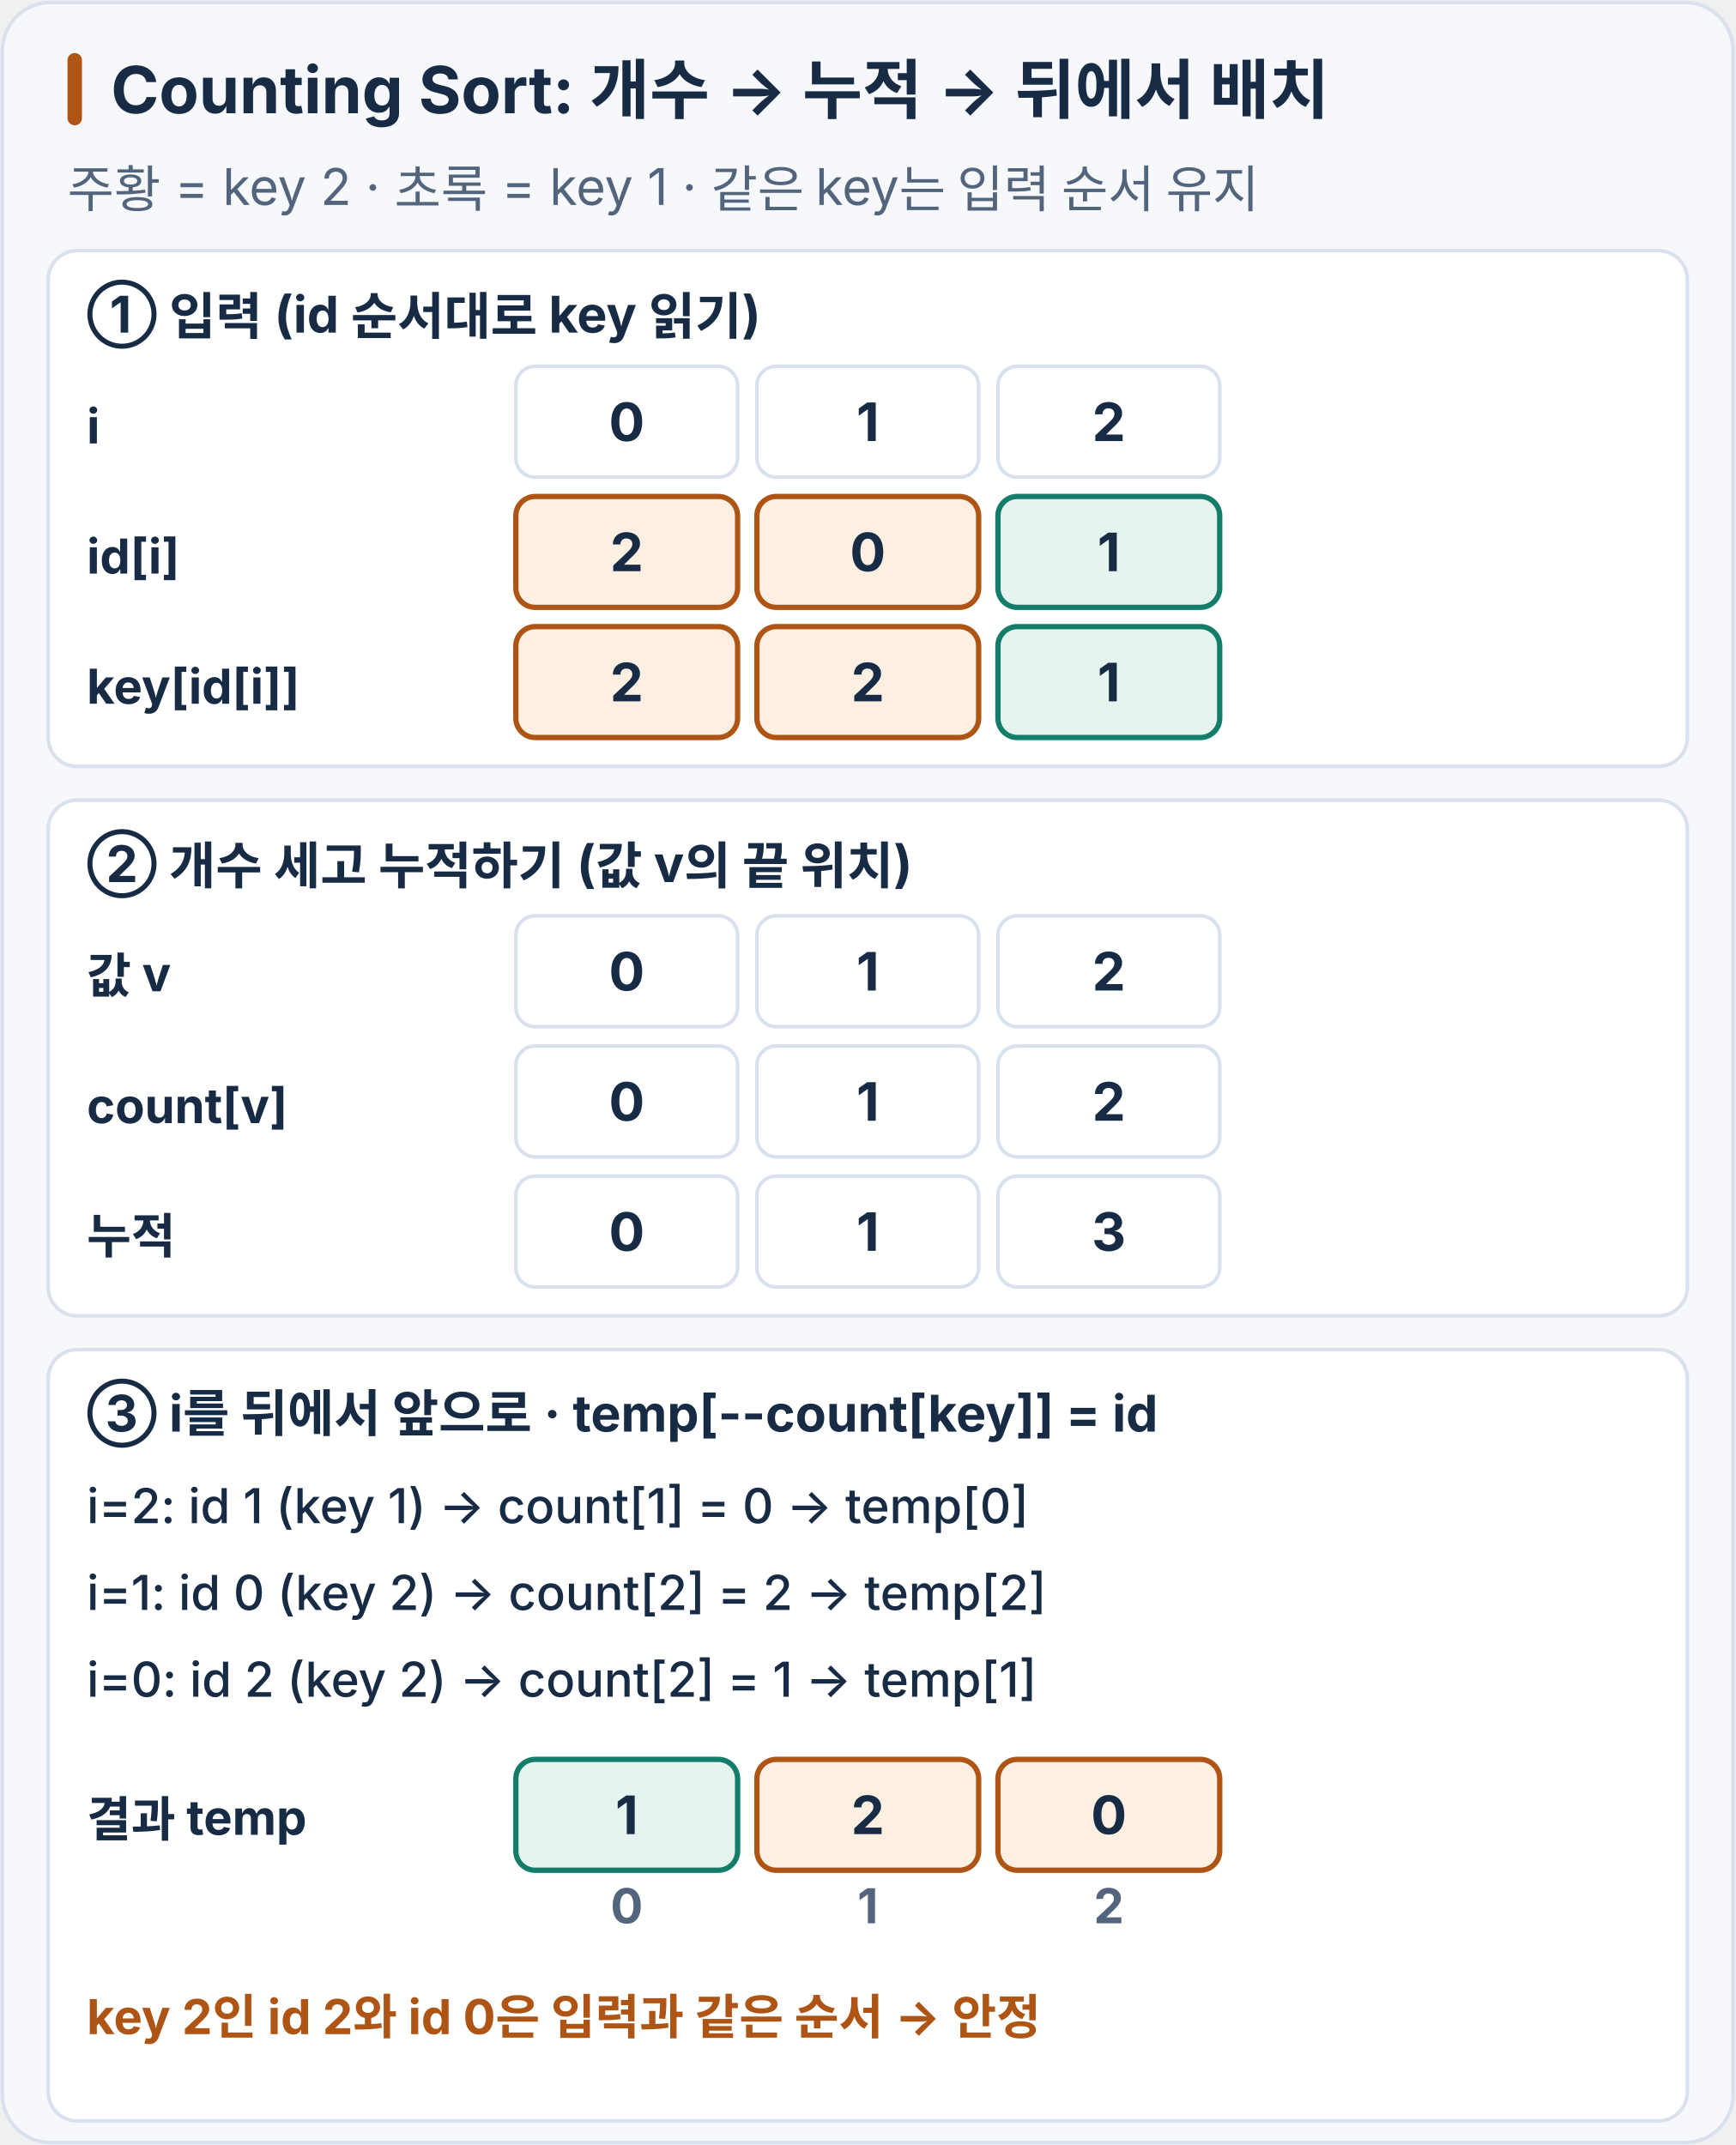
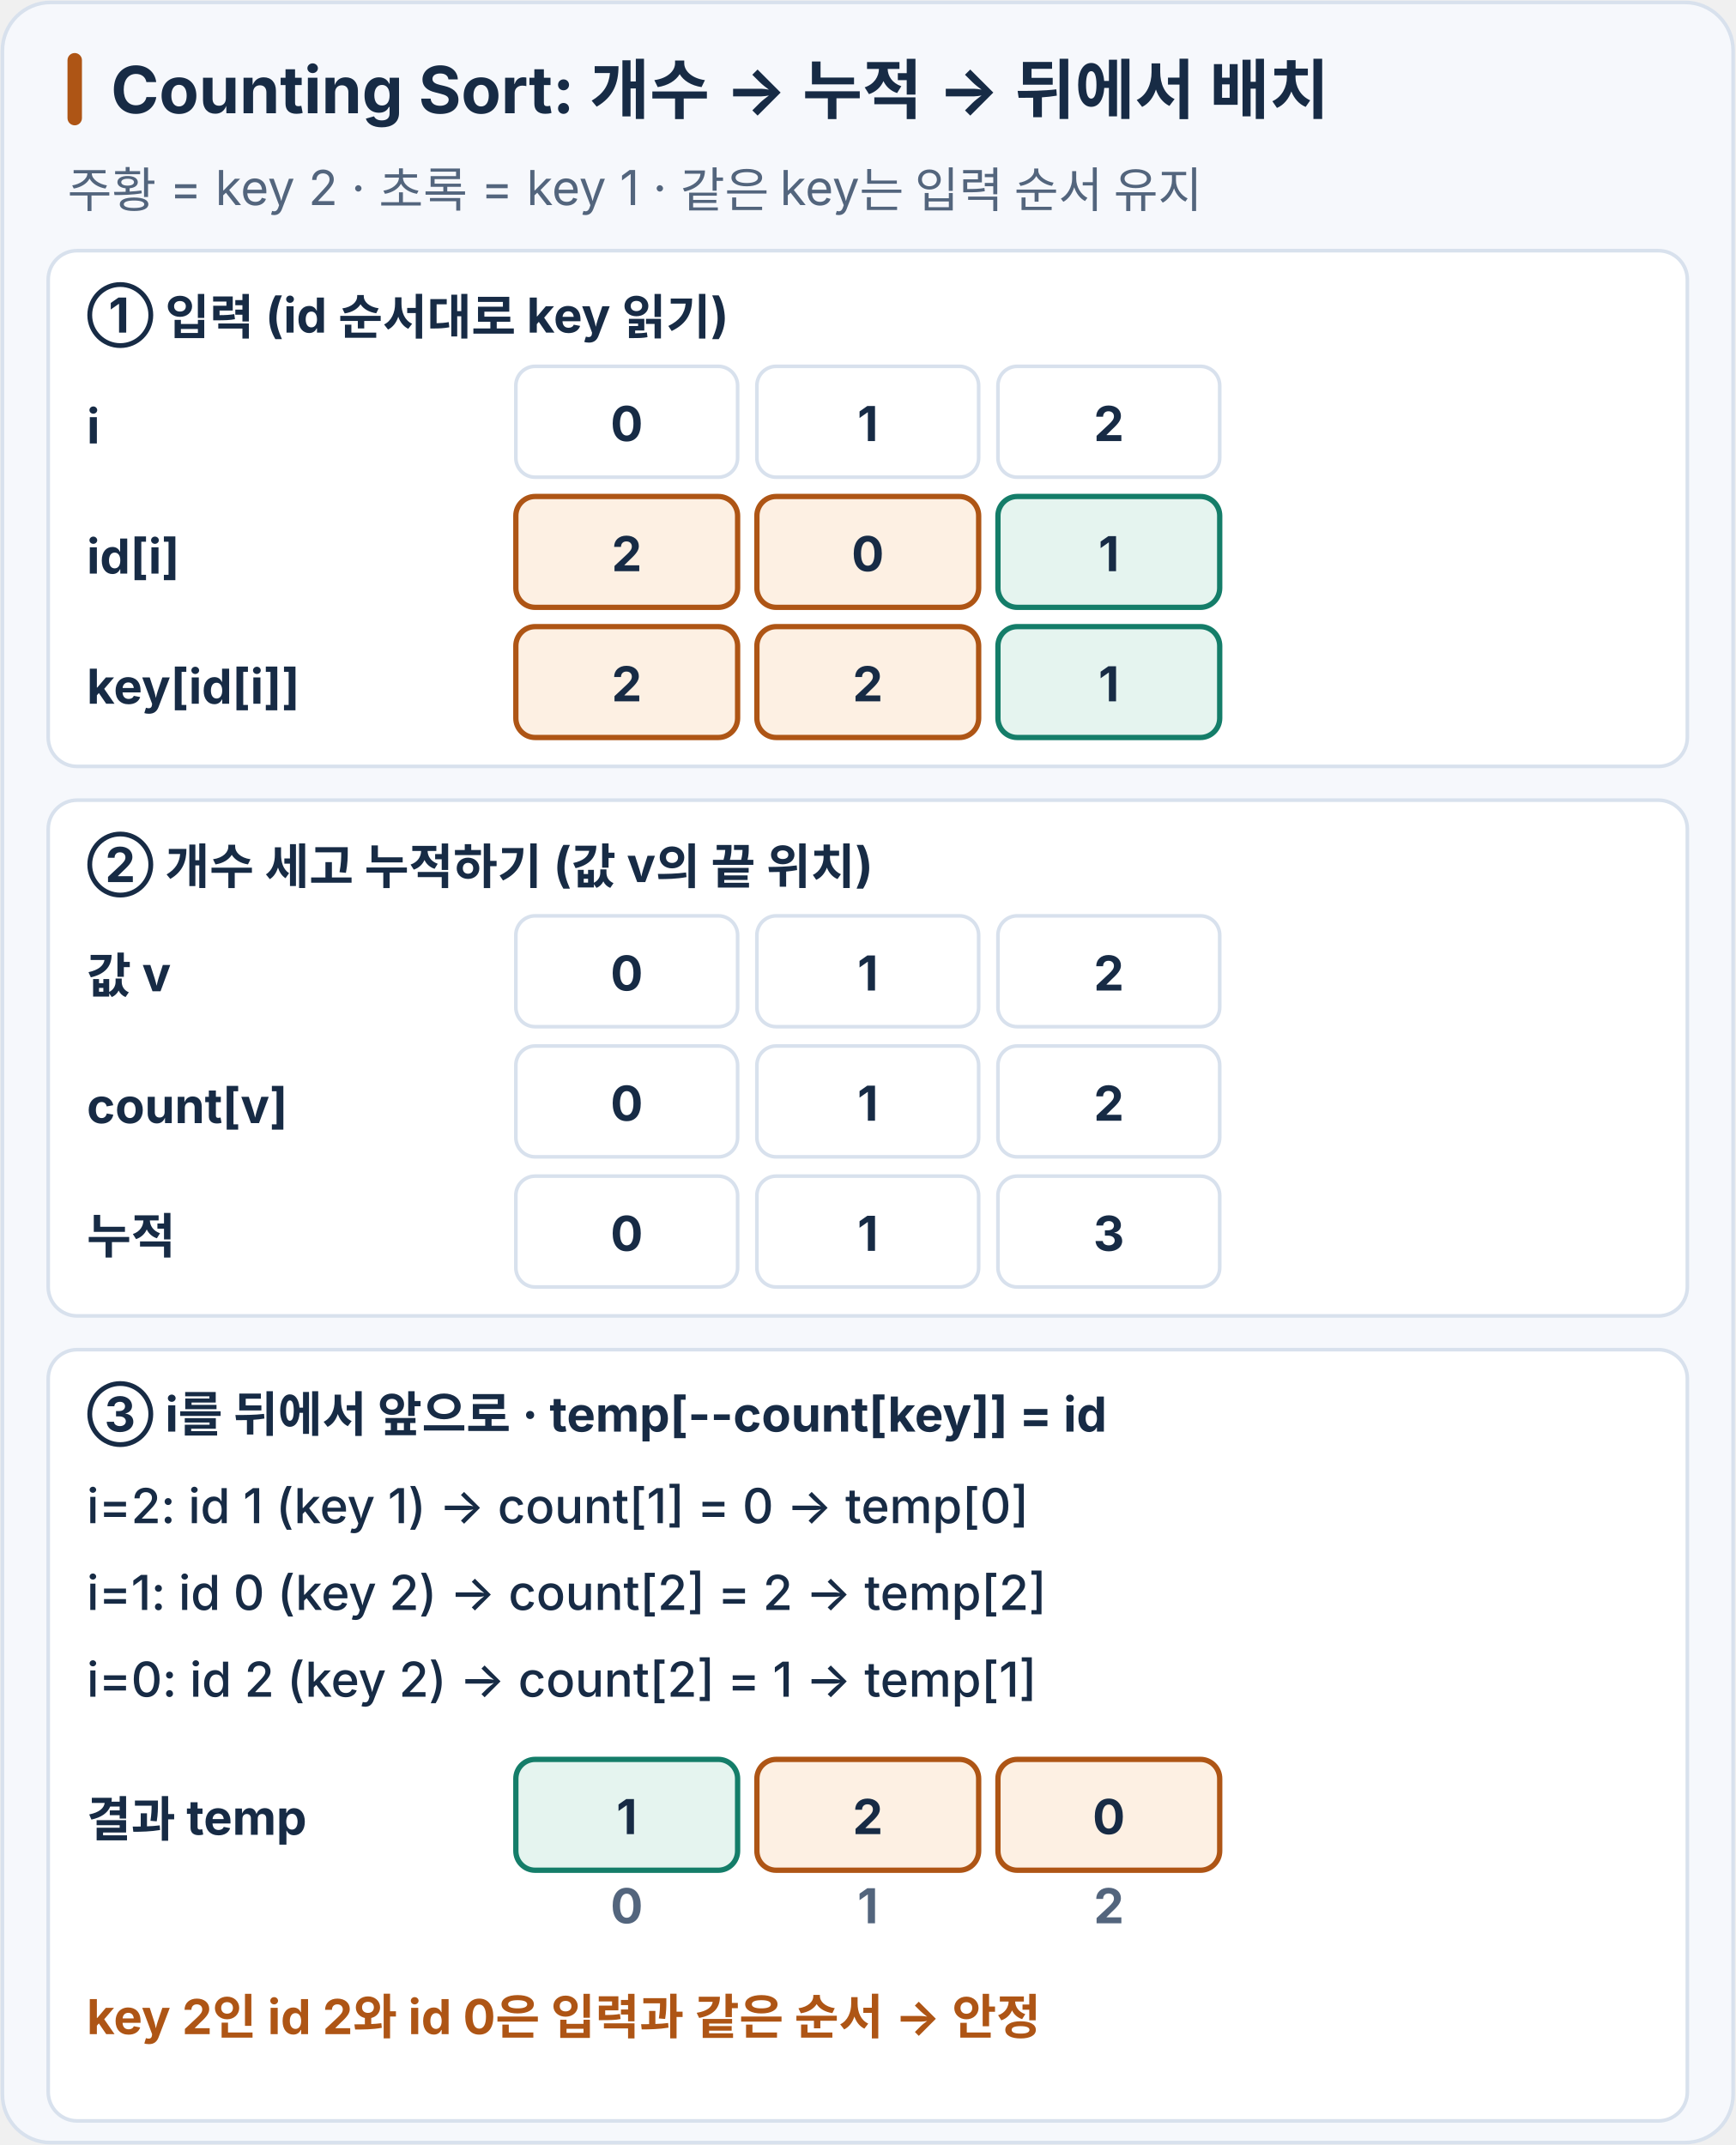
<svg xmlns="http://www.w3.org/2000/svg" viewBox="0 0 720 890" role="img" aria-labelledby="title desc">
  <style>text{font-family:-apple-system,BlinkMacSystemFont,"Apple SD Gothic Neo","Noto Sans KR",sans-serif}</style>
  <rect x="1" y="1" width="718" height="888" rx="20" fill="#f6f8fc" stroke="#d8e1ed" stroke-width="1.5" />
  <rect x="28" y="22" width="6" height="30" rx="3" fill="#ae5515" />
  <text x="46" y="47" font-size="27" fill="#172b45" font-weight="750">Counting Sort: 개수 → 누적 → 뒤에서 배치</text>
-   <text x="28" y="86" font-size="21" fill="#53657d" font-weight="400" text-anchor="start">주황 = key 2 · 초록 = key 1 · 같은 key는 입력 순서 유지</text>
+   <text x="28" y="86" font-size="20" fill="#53657d" font-weight="400" text-anchor="start">주황 = key 2 · 초록 = key 1 · 같은 key는 입력 순서 유지</text>
  <rect x="20" y="104" width="680" height="214" rx="12" fill="#fff" stroke="#d8e1ed" stroke-width="1.5" />
-   <text x="36" y="138" font-size="21" fill="#172b45" font-weight="700" text-anchor="start">① 입력 (id 순서대로 key 읽기)</text>
+   <text x="36" y="138" font-size="20" fill="#172b45" font-weight="700" text-anchor="start">① 입력 (id 순서대로 key 읽기)</text>
  <text x="36" y="184" font-size="20" fill="#172b45" font-weight="700" text-anchor="start">i</text>
  <rect x="214" y="152" width="92" height="46" rx="8" fill="#fff" stroke="#d8e1ed" stroke-width="1.5" />
-   <text x="260.0" y="183" font-size="22" fill="#172b45" font-weight="700" text-anchor="middle">0</text>
+   <text x="260.0" y="183" font-size="20" fill="#172b45" font-weight="700" text-anchor="middle">0</text>
  <rect x="314" y="152" width="92" height="46" rx="8" fill="#fff" stroke="#d8e1ed" stroke-width="1.5" />
-   <text x="360.0" y="183" font-size="22" fill="#172b45" font-weight="700" text-anchor="middle">1</text>
+   <text x="360.0" y="183" font-size="20" fill="#172b45" font-weight="700" text-anchor="middle">1</text>
  <rect x="414" y="152" width="92" height="46" rx="8" fill="#fff" stroke="#d8e1ed" stroke-width="1.5" />
-   <text x="460.0" y="183" font-size="22" fill="#172b45" font-weight="700" text-anchor="middle">2</text>
+   <text x="460.0" y="183" font-size="20" fill="#172b45" font-weight="700" text-anchor="middle">2</text>
  <text x="36" y="238" font-size="20" fill="#172b45" font-weight="700" text-anchor="start">id[i]</text>
  <rect x="214" y="206" width="92" height="46" rx="8" fill="#fdf0e3" stroke="#ae5515" stroke-width="2.2" />
-   <text x="260.0" y="237" font-size="22" fill="#172b45" font-weight="700" text-anchor="middle">2</text>
+   <text x="260.0" y="237" font-size="20" fill="#172b45" font-weight="700" text-anchor="middle">2</text>
  <rect x="314" y="206" width="92" height="46" rx="8" fill="#fdf0e3" stroke="#ae5515" stroke-width="2.2" />
-   <text x="360.0" y="237" font-size="22" fill="#172b45" font-weight="700" text-anchor="middle">0</text>
+   <text x="360.0" y="237" font-size="20" fill="#172b45" font-weight="700" text-anchor="middle">0</text>
  <rect x="414" y="206" width="92" height="46" rx="8" fill="#e5f4ef" stroke="#147d69" stroke-width="2.2" />
-   <text x="460.0" y="237" font-size="22" fill="#172b45" font-weight="700" text-anchor="middle">1</text>
+   <text x="460.0" y="237" font-size="20" fill="#172b45" font-weight="700" text-anchor="middle">1</text>
  <text x="36" y="292" font-size="20" fill="#172b45" font-weight="700" text-anchor="start">key[id[i]]</text>
  <rect x="214" y="260" width="92" height="46" rx="8" fill="#fdf0e3" stroke="#ae5515" stroke-width="2.2" />
-   <text x="260.0" y="291" font-size="22" fill="#172b45" font-weight="700" text-anchor="middle">2</text>
+   <text x="260.0" y="291" font-size="20" fill="#172b45" font-weight="700" text-anchor="middle">2</text>
  <rect x="314" y="260" width="92" height="46" rx="8" fill="#fdf0e3" stroke="#ae5515" stroke-width="2.2" />
-   <text x="360.0" y="291" font-size="22" fill="#172b45" font-weight="700" text-anchor="middle">2</text>
+   <text x="360.0" y="291" font-size="20" fill="#172b45" font-weight="700" text-anchor="middle">2</text>
  <rect x="414" y="260" width="92" height="46" rx="8" fill="#e5f4ef" stroke="#147d69" stroke-width="2.2" />
-   <text x="460.0" y="291" font-size="22" fill="#172b45" font-weight="700" text-anchor="middle">1</text>
+   <text x="460.0" y="291" font-size="20" fill="#172b45" font-weight="700" text-anchor="middle">1</text>
  <rect x="20" y="332" width="680" height="214" rx="12" fill="#fff" stroke="#d8e1ed" stroke-width="1.5" />
-   <text x="36" y="366" font-size="21" fill="#172b45" font-weight="700" text-anchor="start">② 개수 세고 누적하기 (값 v의 끝 위치)</text>
+   <text x="36" y="366" font-size="20" fill="#172b45" font-weight="700" text-anchor="start">② 개수 세고 누적하기 (값 v의 끝 위치)</text>
  <text x="36" y="412" font-size="20" fill="#172b45" font-weight="700" text-anchor="start">값 v</text>
  <rect x="214" y="380" width="92" height="46" rx="8" fill="#fff" stroke="#d8e1ed" stroke-width="1.5" />
-   <text x="260.0" y="411" font-size="22" fill="#172b45" font-weight="700" text-anchor="middle">0</text>
+   <text x="260.0" y="411" font-size="20" fill="#172b45" font-weight="700" text-anchor="middle">0</text>
  <rect x="314" y="380" width="92" height="46" rx="8" fill="#fff" stroke="#d8e1ed" stroke-width="1.5" />
-   <text x="360.0" y="411" font-size="22" fill="#172b45" font-weight="700" text-anchor="middle">1</text>
+   <text x="360.0" y="411" font-size="20" fill="#172b45" font-weight="700" text-anchor="middle">1</text>
  <rect x="414" y="380" width="92" height="46" rx="8" fill="#fff" stroke="#d8e1ed" stroke-width="1.5" />
-   <text x="460.0" y="411" font-size="22" fill="#172b45" font-weight="700" text-anchor="middle">2</text>
+   <text x="460.0" y="411" font-size="20" fill="#172b45" font-weight="700" text-anchor="middle">2</text>
  <text x="36" y="466" font-size="20" fill="#172b45" font-weight="700" text-anchor="start">count[v]</text>
  <rect x="214" y="434" width="92" height="46" rx="8" fill="#fff" stroke="#d8e1ed" stroke-width="1.5" />
-   <text x="260.0" y="465" font-size="22" fill="#172b45" font-weight="700" text-anchor="middle">0</text>
+   <text x="260.0" y="465" font-size="20" fill="#172b45" font-weight="700" text-anchor="middle">0</text>
  <rect x="314" y="434" width="92" height="46" rx="8" fill="#fff" stroke="#d8e1ed" stroke-width="1.5" />
-   <text x="360.0" y="465" font-size="22" fill="#172b45" font-weight="700" text-anchor="middle">1</text>
+   <text x="360.0" y="465" font-size="20" fill="#172b45" font-weight="700" text-anchor="middle">1</text>
  <rect x="414" y="434" width="92" height="46" rx="8" fill="#fff" stroke="#d8e1ed" stroke-width="1.5" />
-   <text x="460.0" y="465" font-size="22" fill="#172b45" font-weight="700" text-anchor="middle">2</text>
+   <text x="460.0" y="465" font-size="20" fill="#172b45" font-weight="700" text-anchor="middle">2</text>
  <text x="36" y="520" font-size="20" fill="#172b45" font-weight="700" text-anchor="start">누적</text>
  <rect x="214" y="488" width="92" height="46" rx="8" fill="#fff" stroke="#d8e1ed" stroke-width="1.5" />
-   <text x="260.0" y="519" font-size="22" fill="#172b45" font-weight="700" text-anchor="middle">0</text>
+   <text x="260.0" y="519" font-size="20" fill="#172b45" font-weight="700" text-anchor="middle">0</text>
  <rect x="314" y="488" width="92" height="46" rx="8" fill="#fff" stroke="#d8e1ed" stroke-width="1.5" />
-   <text x="360.0" y="519" font-size="22" fill="#172b45" font-weight="700" text-anchor="middle">1</text>
+   <text x="360.0" y="519" font-size="20" fill="#172b45" font-weight="700" text-anchor="middle">1</text>
  <rect x="414" y="488" width="92" height="46" rx="8" fill="#fff" stroke="#d8e1ed" stroke-width="1.5" />
-   <text x="460.0" y="519" font-size="22" fill="#172b45" font-weight="700" text-anchor="middle">3</text>
+   <text x="460.0" y="519" font-size="20" fill="#172b45" font-weight="700" text-anchor="middle">3</text>
  <rect x="20" y="560" width="680" height="320" rx="12" fill="#fff" stroke="#d8e1ed" stroke-width="1.5" />
-   <text x="36" y="594" font-size="21" fill="#172b45" font-weight="700" text-anchor="start">③ i를 뒤에서 앞으로 · temp[--count[key]] = id</text>
+   <text x="36" y="594" font-size="20" fill="#172b45" font-weight="700" text-anchor="start">③ i를 뒤에서 앞으로 · temp[--count[key]] = id</text>
  <text x="36" y="632" font-size="20" fill="#172b45" font-weight="500" text-anchor="start">i=2: id 1 (key 1) → count[1] = 0 → temp[0]</text>
  <text x="36" y="668" font-size="20" fill="#172b45" font-weight="500" text-anchor="start">i=1: id 0 (key 2) → count[2] = 2 → temp[2]</text>
  <text x="36" y="704" font-size="20" fill="#172b45" font-weight="500" text-anchor="start">i=0: id 2 (key 2) → count[2] = 1 → temp[1]</text>
  <text x="36" y="762" font-size="20" fill="#172b45" font-weight="700" text-anchor="start">결과 temp</text>
  <rect x="214" y="730" width="92" height="46" rx="8" fill="#e5f4ef" stroke="#147d69" stroke-width="2.2" />
-   <text x="260.0" y="761" font-size="22" fill="#172b45" font-weight="700" text-anchor="middle">1</text>
+   <text x="260.0" y="761" font-size="20" fill="#172b45" font-weight="700" text-anchor="middle">1</text>
  <rect x="314" y="730" width="92" height="46" rx="8" fill="#fdf0e3" stroke="#ae5515" stroke-width="2.2" />
-   <text x="360.0" y="761" font-size="22" fill="#172b45" font-weight="700" text-anchor="middle">2</text>
+   <text x="360.0" y="761" font-size="20" fill="#172b45" font-weight="700" text-anchor="middle">2</text>
  <rect x="414" y="730" width="92" height="46" rx="8" fill="#fdf0e3" stroke="#ae5515" stroke-width="2.2" />
-   <text x="460.0" y="761" font-size="22" fill="#172b45" font-weight="700" text-anchor="middle">0</text>
+   <text x="460.0" y="761" font-size="20" fill="#172b45" font-weight="700" text-anchor="middle">0</text>
  <text x="260.0" y="798" font-size="20" fill="#53657d" font-weight="700" text-anchor="middle">0</text>
  <text x="360.0" y="798" font-size="20" fill="#53657d" font-weight="700" text-anchor="middle">1</text>
  <text x="460.0" y="798" font-size="20" fill="#53657d" font-weight="700" text-anchor="middle">2</text>
  <text x="36" y="844" font-size="20" fill="#ae5515" font-weight="700" text-anchor="start">key 2인 id 2와 id 0은 입력과 같은 순서 → 안정</text>
</svg>
